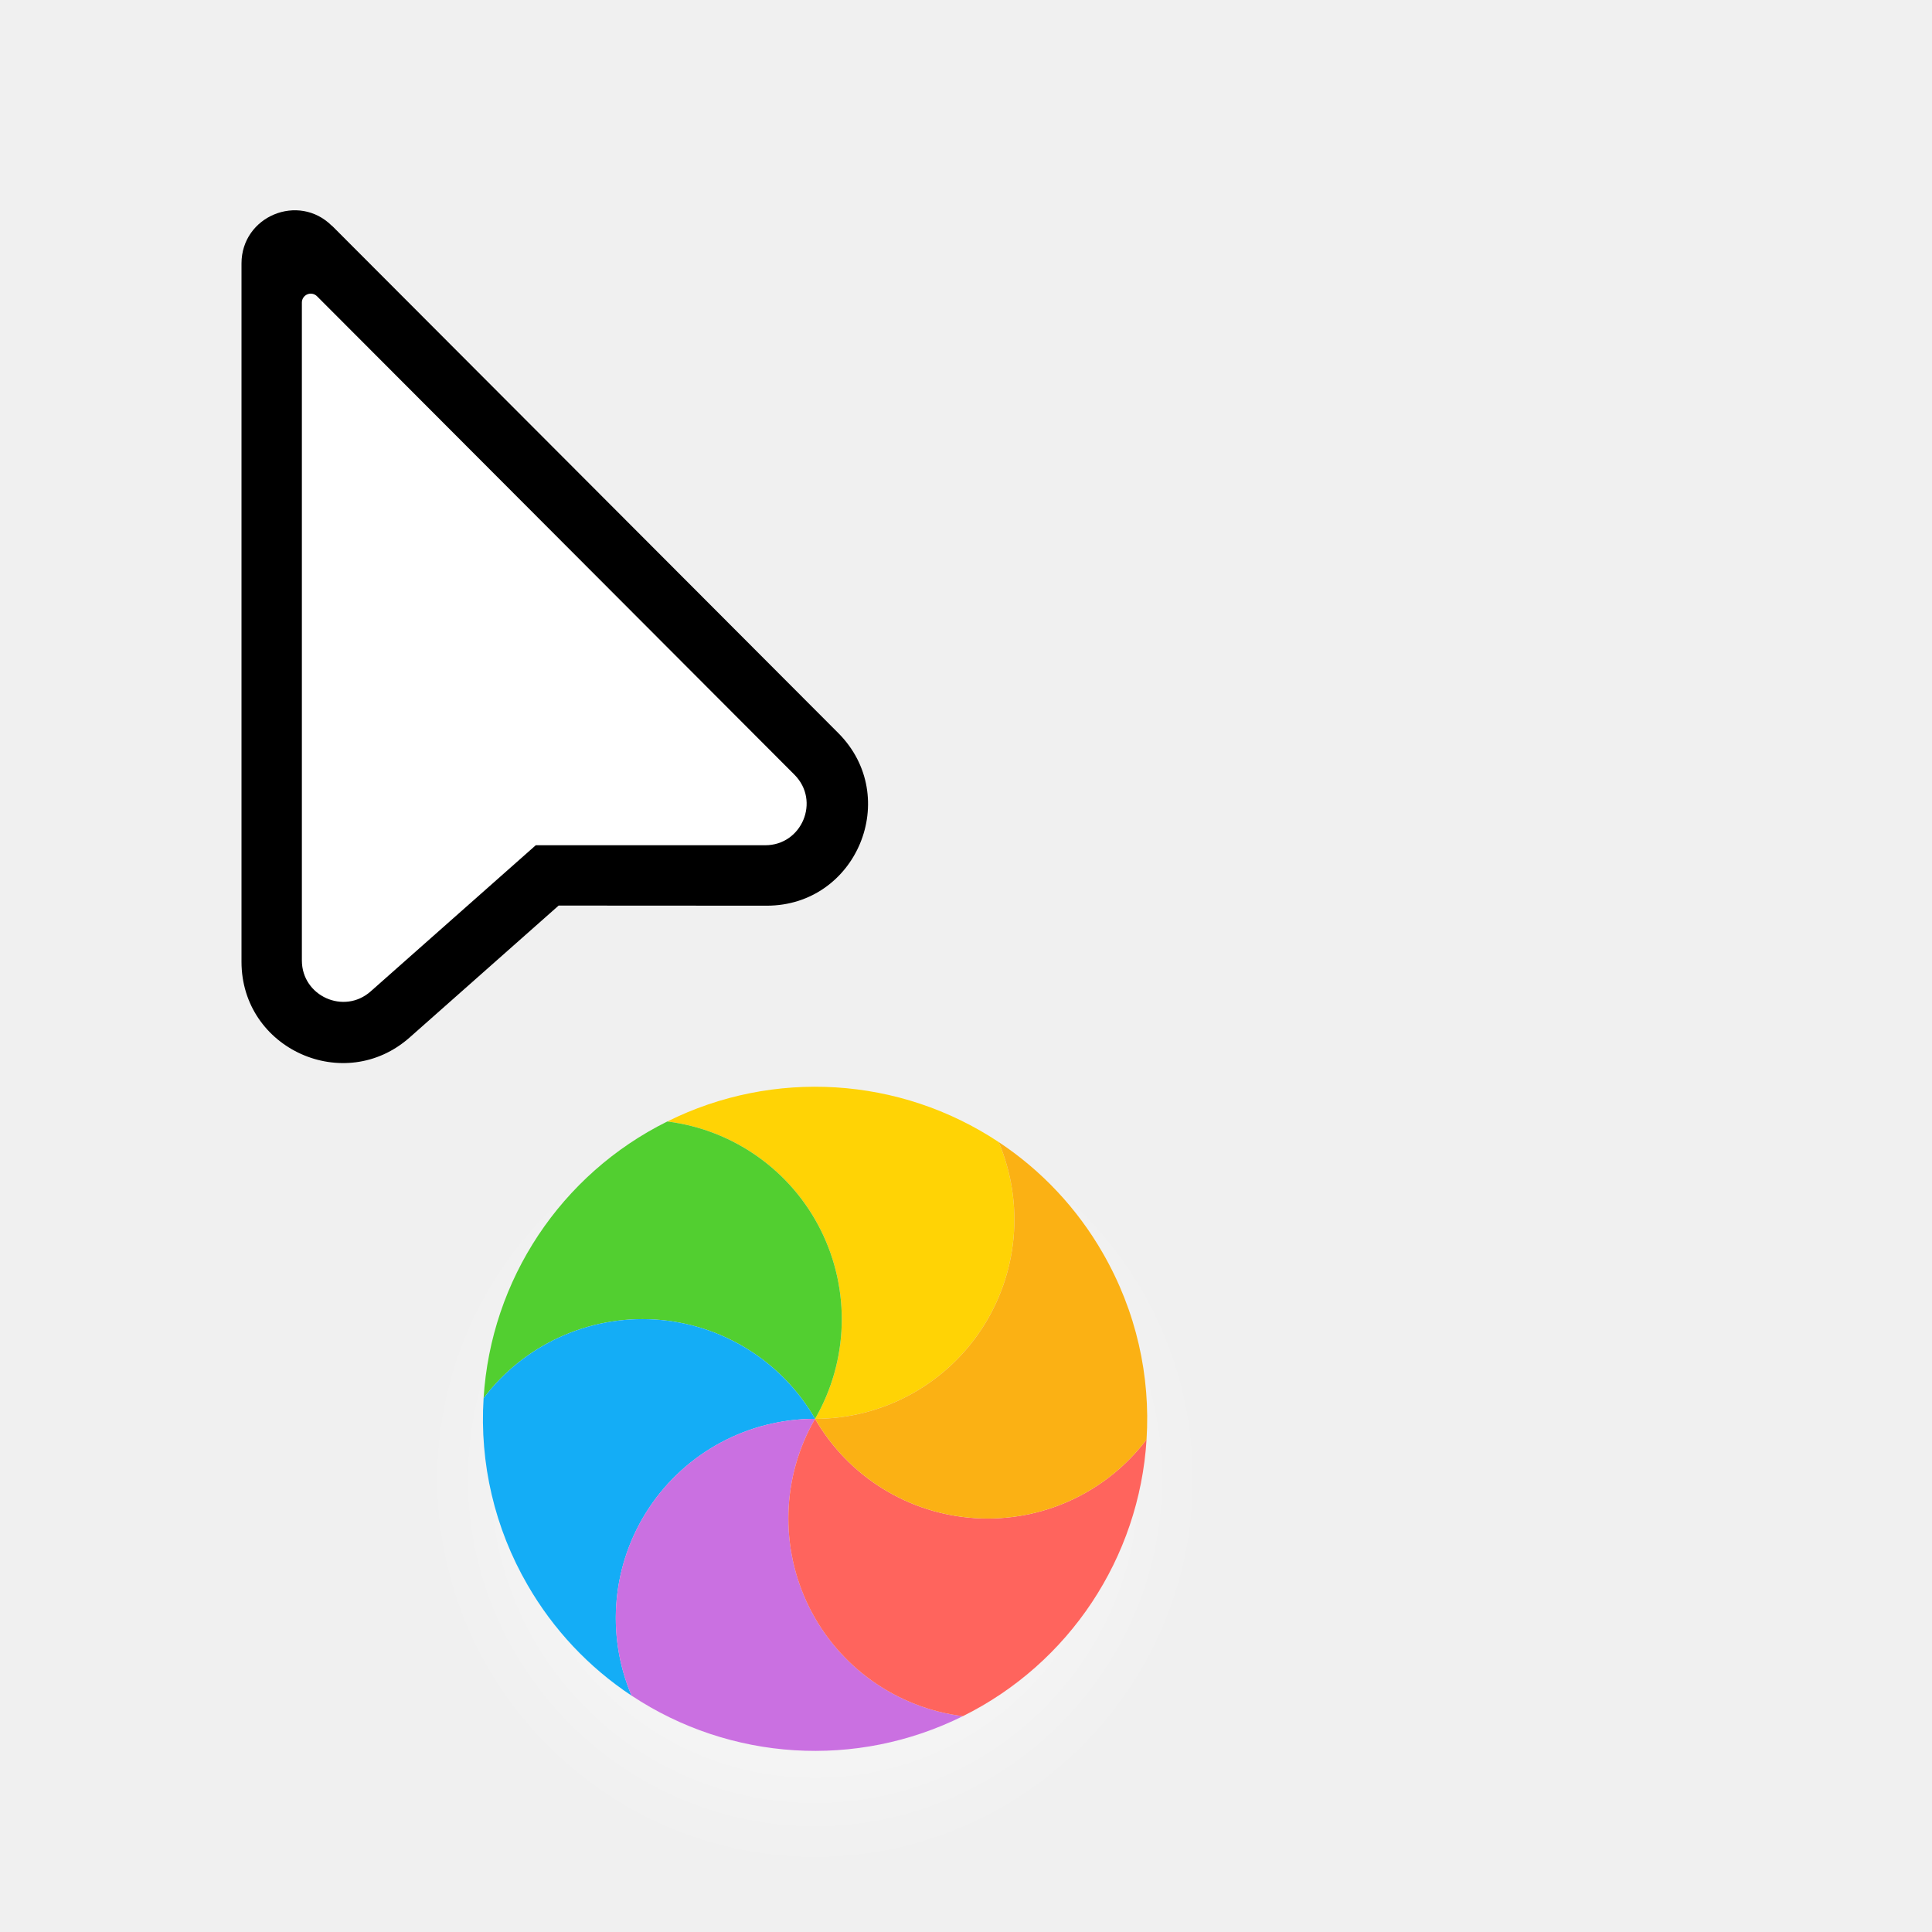
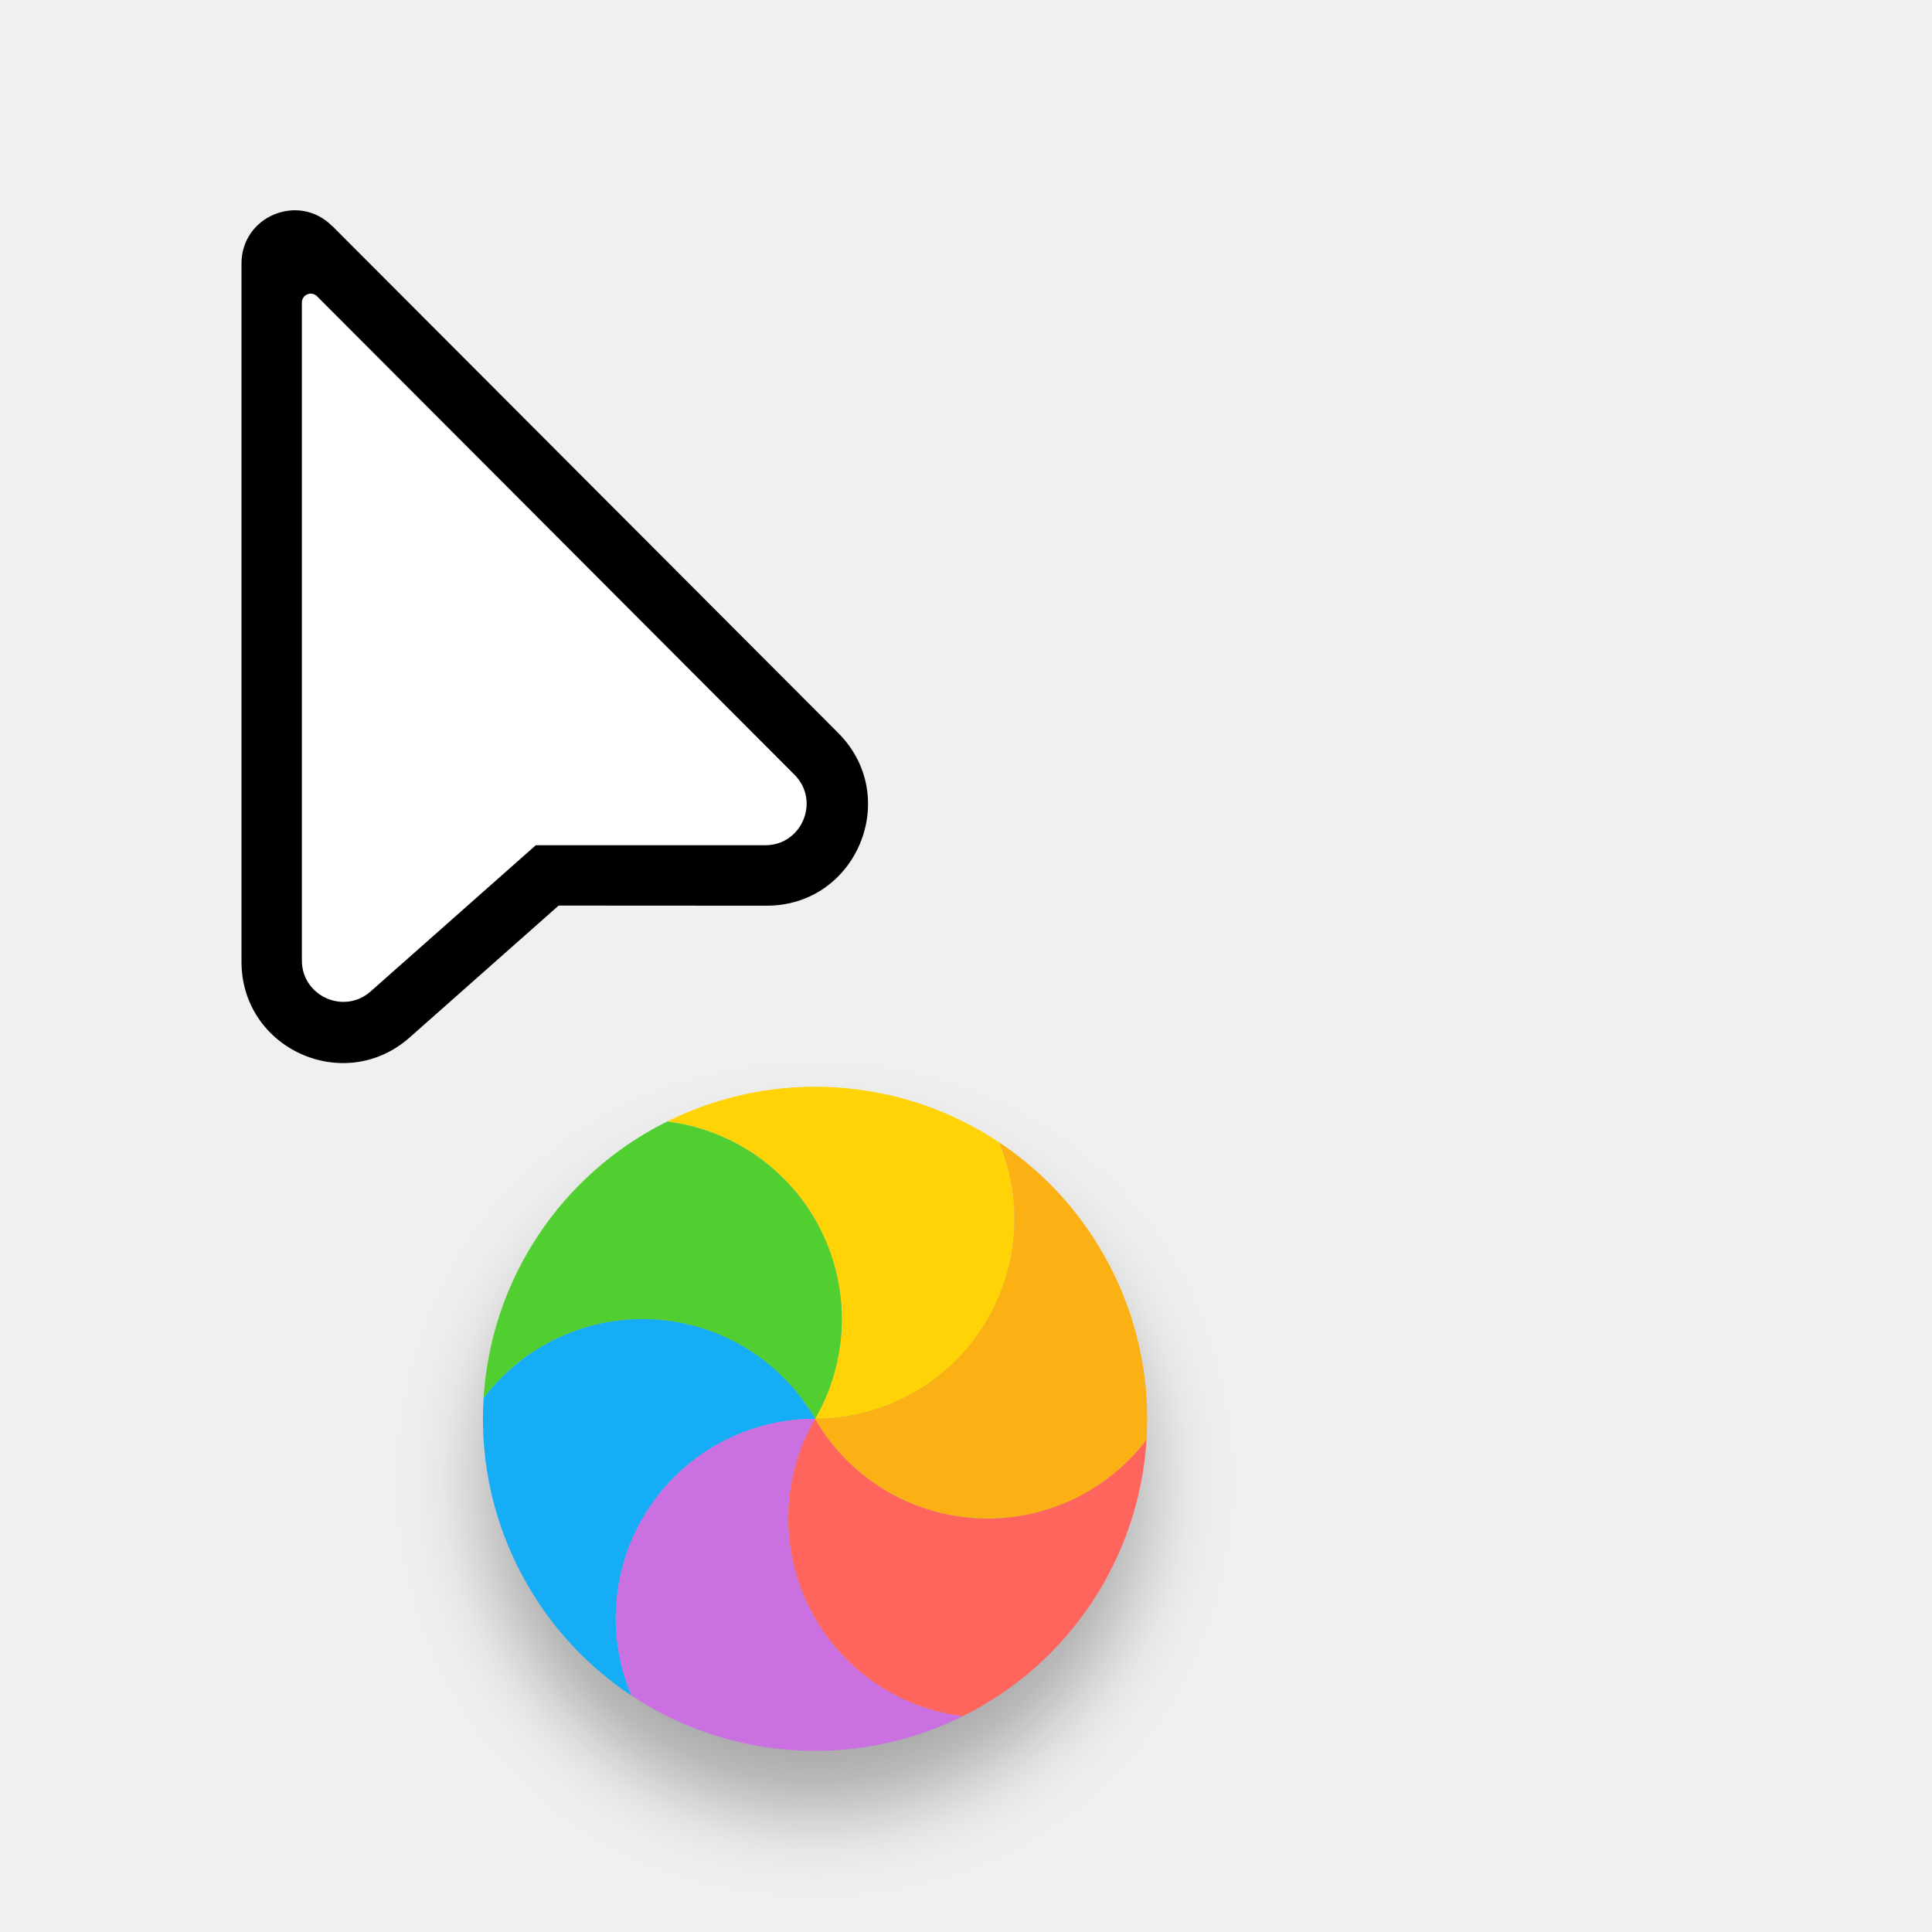
- <svg xmlns="http://www.w3.org/2000/svg" width="32" height="32" viewBox="0 0 32 32">
-   <defs>
-     <linearGradient id="b" x1="545.808" x2="545.808" y1="7.544" y2="903.099" gradientUnits="userSpaceOnUse">
-       <stop stop-color="#ffd305" style="stop-color:#ffd305;stop-color:color(display-p3 1 .828 .02);stop-opacity:1" />
-       <stop offset="1" stop-color="#fdcf01" style="stop-color:#fdcf01;stop-color:color(display-p3 .992 .812 .004);stop-opacity:1" />
-     </linearGradient>
-     <linearGradient id="c" x1="506.5" x2="506.5" y1="13.499" y2="1146.96" gradientUnits="userSpaceOnUse">
-       <stop stop-color="#52cf30" style="stop-color:#52cf30;stop-color:color(display-p3 .322 .812 .188);stop-opacity:1" />
-       <stop offset="1" stop-color="#3bbd1c" style="stop-color:#3bbd1c;stop-color:color(display-p3 .231 .741 .11);stop-opacity:1" />
-     </linearGradient>
-     <linearGradient id="d" x1="533.223" x2="533.223" y1="16.5" y2="1016.5" gradientUnits="userSpaceOnUse">
-       <stop stop-color="#14adf6" style="stop-color:#14adf6;stop-color:color(display-p3 .078 .678 .965);stop-opacity:1" />
-       <stop offset="1" stop-color="#1191f4" style="stop-color:#1191f4;stop-color:color(display-p3 .067 .569 .957);stop-opacity:1" />
-     </linearGradient>
-     <linearGradient id="e" x1="554.984" x2="554.984" y1="16.5" y2="912.055" gradientUnits="userSpaceOnUse">
-       <stop stop-color="#ca70e1" style="stop-color:#ca70e1;stop-color:color(display-p3 .792 .439 .882);stop-opacity:1" />
-       <stop offset="1" stop-color="#b452cb" style="stop-color:#b452cb;stop-color:color(display-p3 .706 .322 .796);stop-opacity:1" />
-     </linearGradient>
-     <linearGradient id="f" x1="516.5" x2="516.5" y1="8.166" y2="1141.62" gradientUnits="userSpaceOnUse">
-       <stop stop-color="#ff645d" style="stop-color:#ff645d;stop-color:color(display-p3 1 .392 .365);stop-opacity:1" />
-       <stop offset="1" stop-color="#ff4332" style="stop-color:#ff4332;stop-color:color(display-p3 1 .263 .196);stop-opacity:1" />
-     </linearGradient>
-     <linearGradient id="g" x1="534.769" x2="534.769" y1="6.5" y2="1006.5" gradientUnits="userSpaceOnUse">
-       <stop stop-color="#fbb114" style="stop-color:#fbb114;stop-color:color(display-p3 .984 .694 .078);stop-opacity:1" />
-       <stop offset="1" stop-color="#ff9508" style="stop-color:#ff9508;stop-color:color(display-p3 1 .584 .031);stop-opacity:1" />
-     </linearGradient>
-     <filter id="a" width="1.294" height="1.294" x="-.147" y="-.147" style="color-interpolation-filters:sRGB">
-       <feGaussianBlur stdDeviation=".674" />
+ <svg xmlns="http://www.w3.org/2000/svg" width="32" height="32" viewBox="0 0 32 32" version="1.1" id="svg19">
+   <defs id="defs12">
+     <filter id="a" width="1.294" height="1.294" x="-0.147" y="-0.147" style="color-interpolation-filters:sRGB">
+       <feGaussianBlur stdDeviation=".674" id="feGaussianBlur12" />
    </filter>
  </defs>
-   <circle cx="13.5" cy="24.5" r="5.5" style="opacity:.3;fill:#fff;stroke-width:2;stroke-linecap:round;stroke-linejoin:round;filter:url(#a)" />
-   <path fill="url(#b)" d="M12.046 7.544A6 6 0 0 1 16.5 16.5a6 6 0 0 0-9.98-.623 10 10 0 0 1 5.526-8.333" style="fill:url(#b)" transform="rotate(60 -1.205 20.12)scale(.55)" />
-   <path fill="url(#c)" d="M6.52 15.877a6 6 0 0 1 9.98.623 6 6 0 0 0-5.53 8.334 9.99 9.99 0 0 1-4.45-8.957" style="fill:url(#c)" transform="rotate(60 -1.205 20.12)scale(.55)" />
-   <path fill="url(#d)" d="M10.97 24.834A6 6 0 0 1 16.5 16.5a6 6 0 0 0 4.455 8.955A9.96 9.96 0 0 1 16.5 26.5a9.95 9.95 0 0 1-5.53-1.666" style="fill:url(#d)" transform="rotate(60 -1.205 20.12)scale(.55)" />
-   <path fill="url(#e)" d="M20.955 25.456A6 6 0 0 1 16.5 16.5a6 6 0 0 0 9.98.622 10 10 0 0 1-5.527 8.333" style="fill:url(#e)" transform="rotate(60 -1.205 20.12)scale(.55)" />
-   <path fill="url(#f)" d="M26.48 17.123a6 6 0 0 1-9.98-.623 6 6 0 0 0 5.53-8.334 9.99 9.99 0 0 1 4.45 8.957" style="fill:url(#f)" transform="rotate(60 -1.205 20.12)scale(.55)" />
-   <path fill="url(#g)" d="M22.03 8.166A6 6 0 0 1 16.5 16.5a6 6 0 0 0-4.454-8.956A9.96 9.96 0 0 1 16.5 6.5c2.044 0 3.946.613 5.53 1.666" style="fill:url(#g)" transform="rotate(60 -1.205 20.12)scale(.55)" />
-   <path fill-rule="evenodd" d="m5.502 3.742 8.383 8.4c1.053 1.057.306 2.859-1.185 2.859l-3.447-.002-2.468 2.185C5.704 18.14 4 17.375 4 15.93V4.364c0-.784.947-1.176 1.5-.621" clip-rule="evenodd" style="fill:#000;fill-opacity:1" />
-   <path fill-rule="evenodd" d="M5 5.01v10.898c0 .59.697.904 1.139.513L8.874 14h3.8c.61 0 .916-.736.485-1.168L5.251 4.907A.147.147 0 0 0 5 5.01" clip-rule="evenodd" style="fill:#fff;fill-opacity:1" />
+   <circle cx="13.5" cy="24.5" r="5.5" style="opacity:.3;fill:#000000;stroke-linecap:round;stroke-linejoin:round;filter:url(#a)" id="circle12" />
+   <path fill="#000" fill-rule="evenodd" d="m5.502 3.742 8.383 8.4c1.053 1.057.306 2.859-1.185 2.859l-3.447-.002-2.468 2.185C5.704 18.14 4 17.375 4 15.93V4.364c0-.784.947-1.176 1.5-.621" clip-rule="evenodd" style="fill:#000;fill-opacity:1" id="path18" />
+   <path fill-rule="evenodd" d="M5 5.01v10.898c0 .59.697.904 1.139.513L8.874 14h3.8c.61 0 .916-.736.485-1.168L5.251 4.907A.147.147 0 0 0 5 5.01" clip-rule="evenodd" style="fill:#ffffff;fill-opacity:1" id="path19" />
+   <g id="g19" transform="rotate(60,13.5,23.5)">
+     <path d="M 12.046,7.544 A 6,6 0 0 1 16.5,16.5 6,6 0 0 0 6.52,15.877 10,10 0 0 1 12.046,7.544" style="fill:#ffd305;fill-opacity:1" transform="matrix(0.55,0,0,0.55,4.425,14.425)" id="path12" />
+     <path d="M 6.52,15.877 A 6,6 0 0 1 16.5,16.5 6,6 0 0 0 10.97,24.834 9.99,9.99 0 0 1 6.52,15.877" style="fill:#52cf30;fill-opacity:1" transform="matrix(0.55,0,0,0.55,4.425,14.425)" id="path13" />
+     <path d="M 10.97,24.834 A 6,6 0 0 1 16.5,16.5 6,6 0 0 0 20.955,25.455 9.96,9.96 0 0 1 16.5,26.5 9.95,9.95 0 0 1 10.97,24.834" style="fill:#14adf6;fill-opacity:1" transform="matrix(0.55,0,0,0.55,4.425,14.425)" id="path14" />
+     <path d="M 20.955,25.456 A 6,6 0 0 1 16.5,16.5 a 6,6 0 0 0 9.98,0.622 10,10 0 0 1 -5.527,8.333" style="fill:#ca70e1;fill-opacity:1" transform="matrix(0.55,0,0,0.55,4.425,14.425)" id="path15" />
+     <path d="M 26.48,17.123 A 6,6 0 0 1 16.5,16.5 a 6,6 0 0 0 5.53,-8.334 9.99,9.99 0 0 1 4.45,8.957" style="fill:#ff645d;fill-opacity:1" transform="matrix(0.55,0,0,0.55,4.425,14.425)" id="path16" />
+     <path d="M 22.03,8.166 A 6,6 0 0 1 16.5,16.5 6,6 0 0 0 12.046,7.544 9.96,9.96 0 0 1 16.5,6.5 c 2.044,0 3.946,0.613 5.53,1.666" style="fill:#fbb114;fill-opacity:1" transform="matrix(0.55,0,0,0.55,4.425,14.425)" id="path17" />
+   </g>
</svg>
